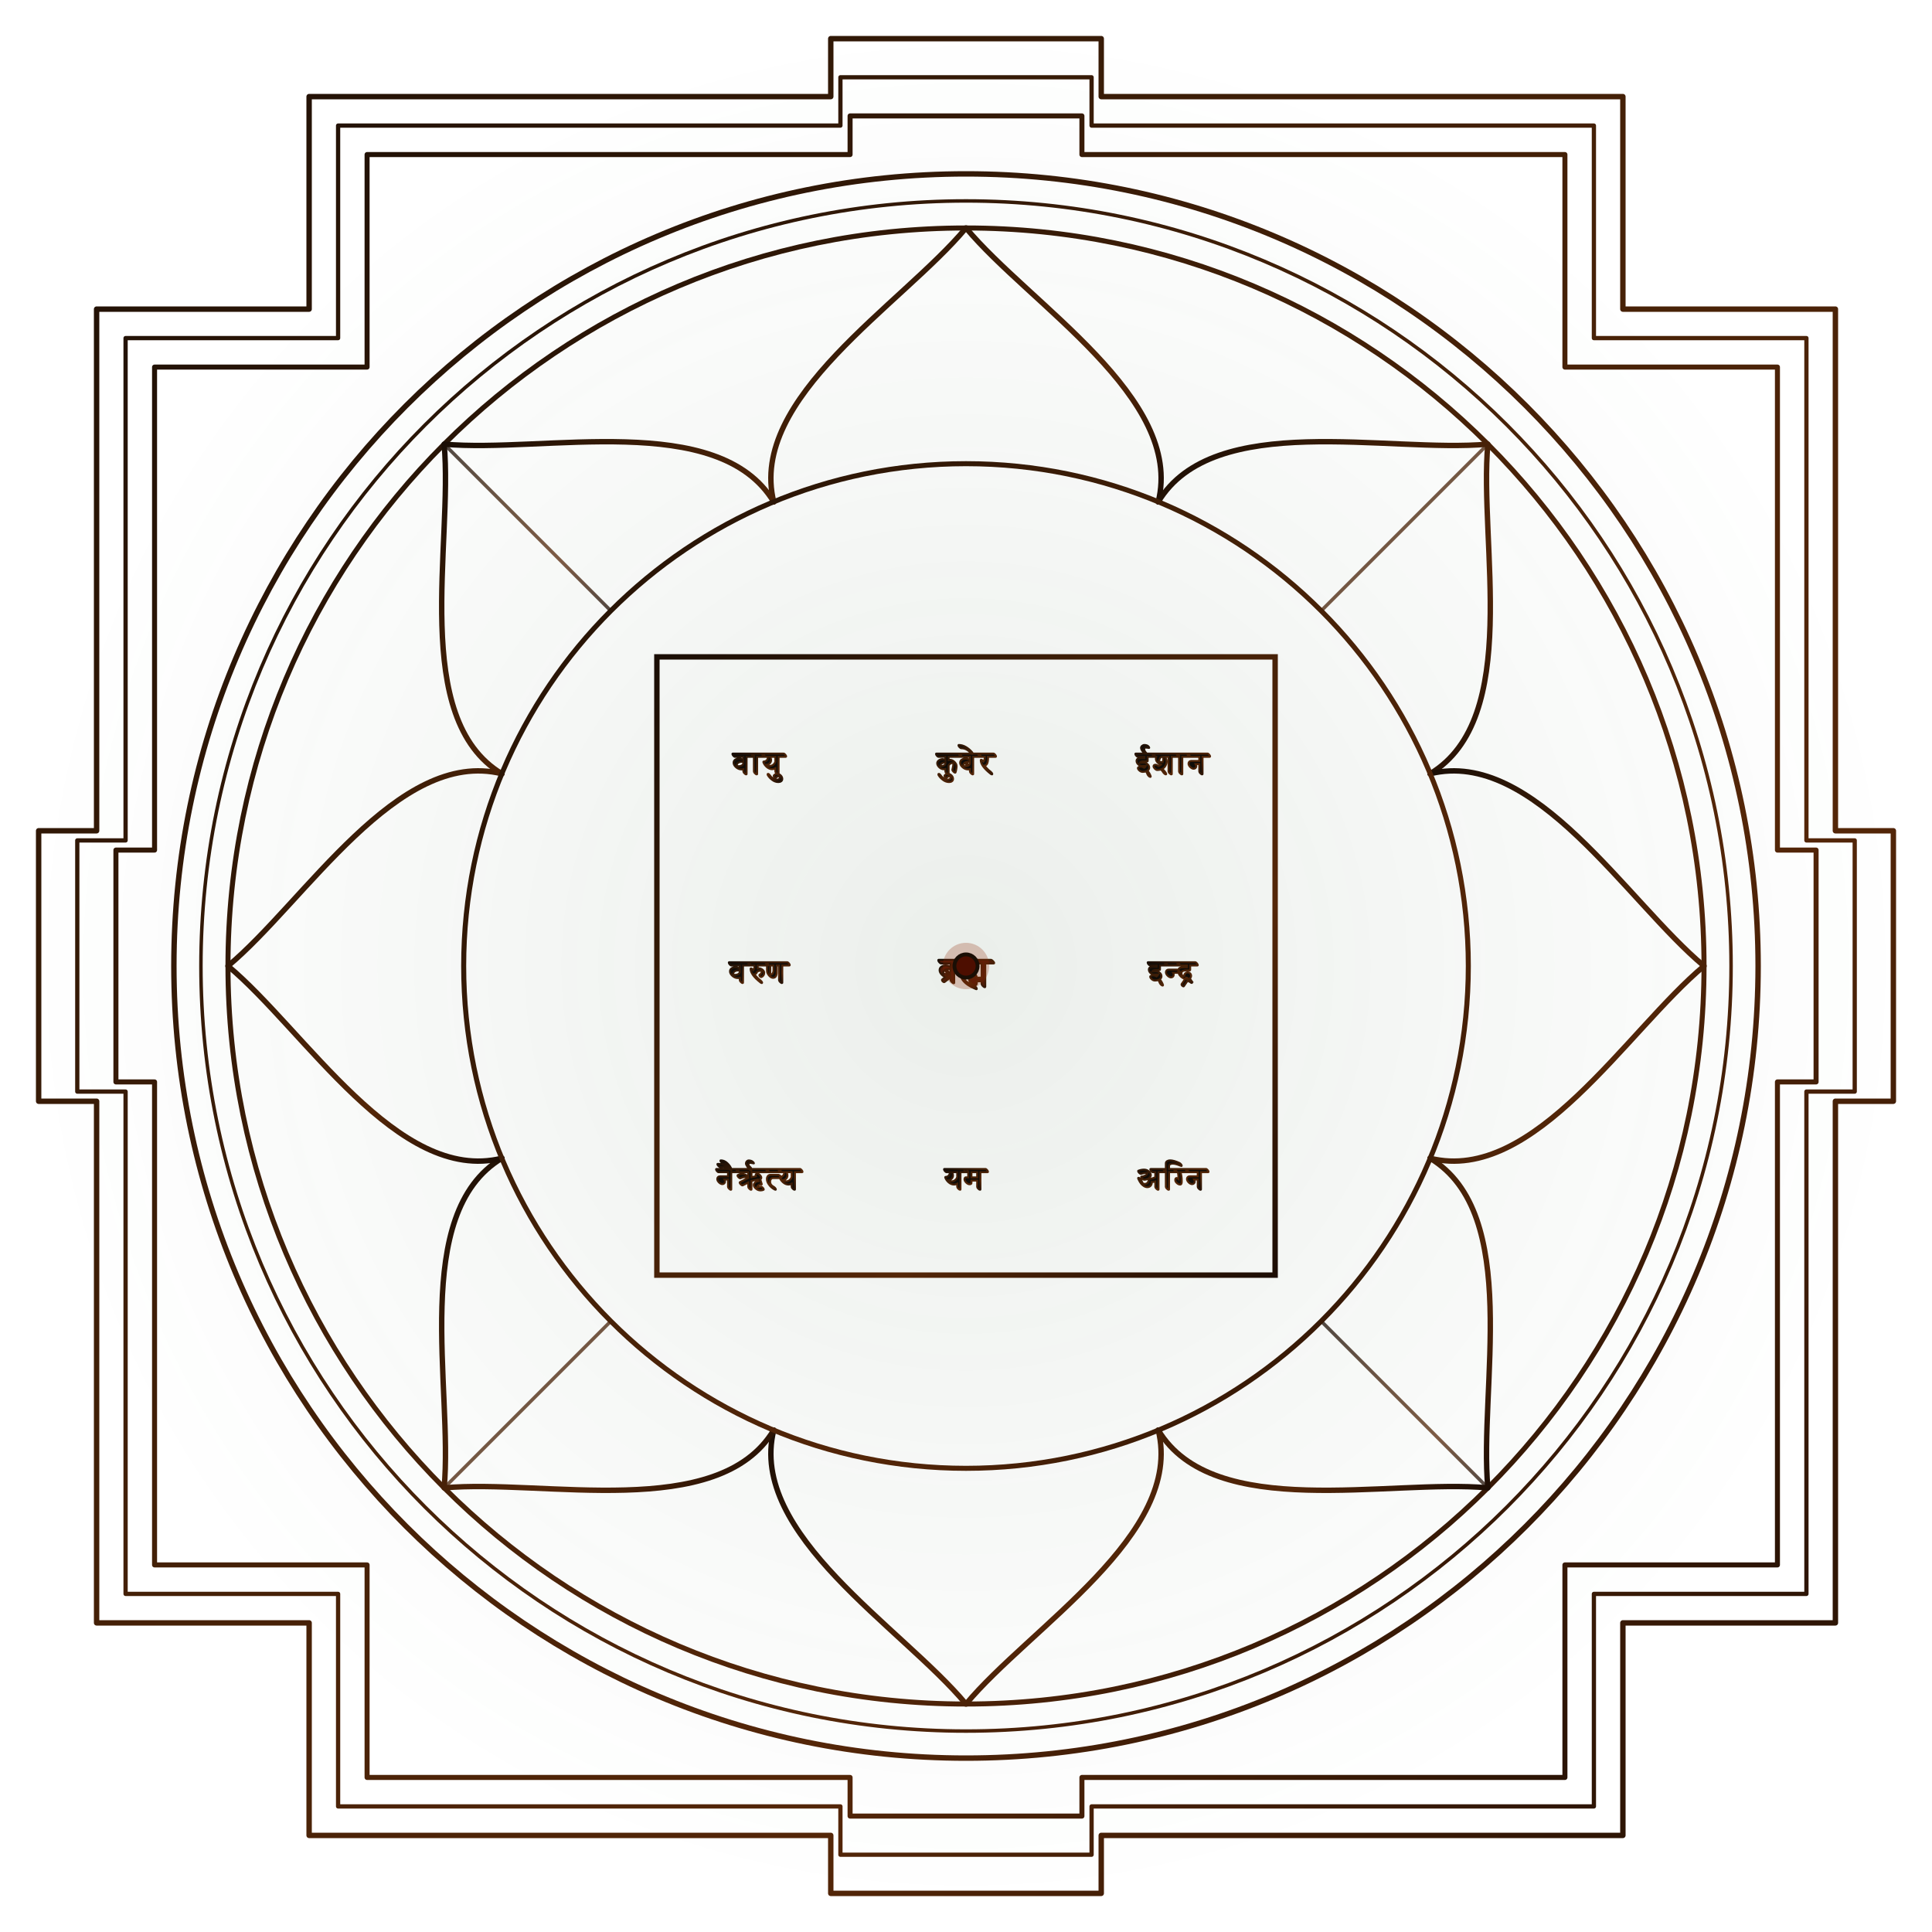
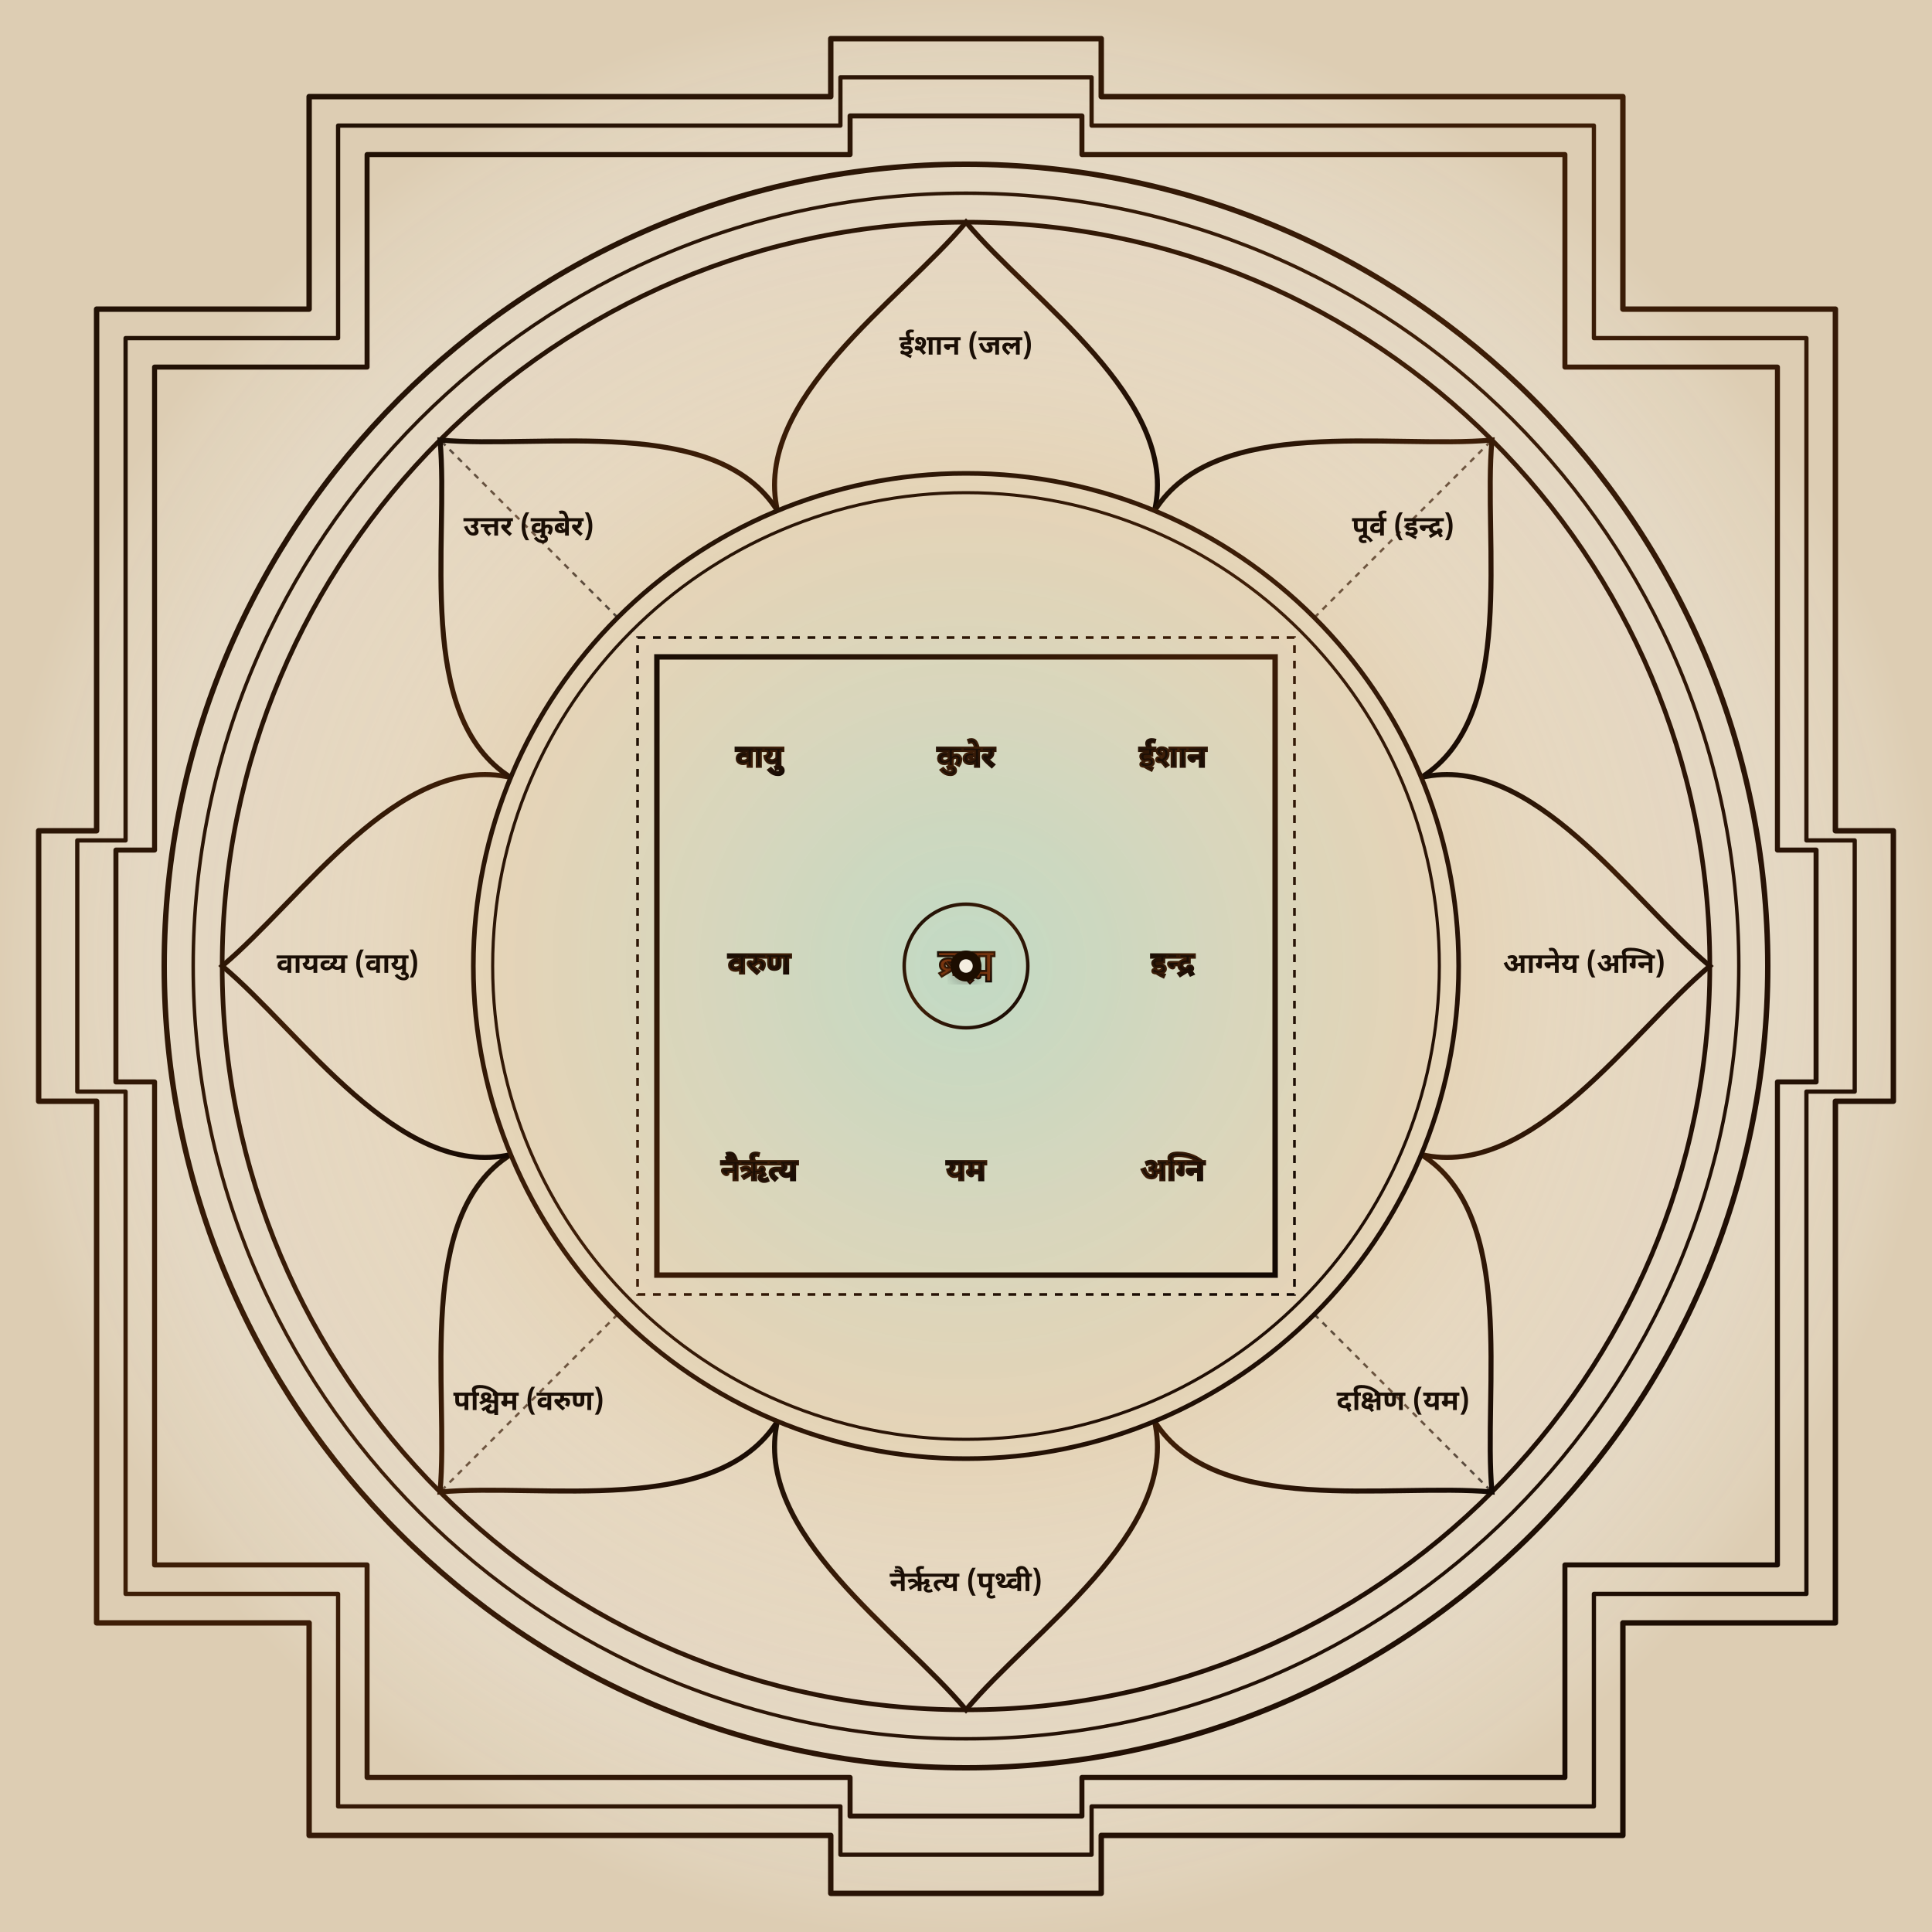
<svg xmlns="http://www.w3.org/2000/svg" viewBox="0 0 1000 1000" width="100%" height="100%">
  <defs>
-     <linearGradient id="vastuBronze" x1="0%" y1="0%" x2="100%" y2="100%">
+     <linearGradient id="bronzeMain" x1="0%" y1="0%" x2="100%" y2="100%">
      <stop offset="0%" stop-color="#1A0E05" />
-       <stop offset="35%" stop-color="#3E1E07" />
-       <stop offset="70%" stop-color="#542608" />
-       <stop offset="100%" stop-color="#1C0D04" />
+       <stop offset="45%" stop-color="#3E1E07" />
+       <stop offset="70%" stop-color="#2A1406" />
+       <stop offset="100%" stop-color="#120803" />
    </linearGradient>
-     <radialGradient id="vastuAura" cx="50%" cy="50%" r="50%">
-       <stop offset="0%" stop-color="#385E38" stop-opacity="0.10" />
-       <stop offset="100%" stop-color="#385E38" stop-opacity="0" />
+     <linearGradient id="bronzeLight" x1="0%" y1="100%" x2="100%" y2="0%">
+       <stop offset="0%" stop-color="#4A2508" />
+       <stop offset="50%" stop-color="#2D1505" />
+       <stop offset="100%" stop-color="#5B2E0B" />
+     </linearGradient>
+     <radialGradient id="sacredBg" cx="50%" cy="50%" r="50%">
+       <stop offset="0%" stop-color="#FBF8F1" />
+       <stop offset="60%" stop-color="#F4EEE0" />
+       <stop offset="85%" stop-color="#E9DFCB" />
+       <stop offset="100%" stop-color="#DDCDB3" />
    </radialGradient>
+     <radialGradient id="prithviAura" cx="50%" cy="50%" r="50%">
+       <stop offset="0%" stop-color="#15803D" stop-opacity="0.25" />
+       <stop offset="50%" stop-color="#A16207" stop-opacity="0.20" />
+       <stop offset="100%" stop-color="#78350F" stop-opacity="0" />
+     </radialGradient>
+     <radialGradient id="jalaAmritaAura" cx="50%" cy="50%" r="50%">
+       <stop offset="0%" stop-color="#0284C7" stop-opacity="0.30" />
+       <stop offset="55%" stop-color="#0369A1" stop-opacity="0.15" />
+       <stop offset="100%" stop-color="#075985" stop-opacity="0" />
+     </radialGradient>
+     <radialGradient id="digpalaAura" cx="50%" cy="50%" r="50%">
+       <stop offset="0%" stop-color="#B45309" stop-opacity="0.30" />
+       <stop offset="60%" stop-color="#78350F" stop-opacity="0.15" />
+       <stop offset="100%" stop-color="#1A0E05" stop-opacity="0" />
+     </radialGradient>
+     <filter id="sacredShadow" x="-10%" y="-10%" width="120%" height="120%">
+       <feDropShadow dx="0" dy="2" stdDeviation="3" flood-color="#1A0E05" flood-opacity="0.25" />
+     </filter>
  </defs>
-   <circle cx="500" cy="500" r="480" fill="url(#vastuAura)" />
-   <g id="vastu-bhupura" stroke="url(#vastuBronze)" stroke-width="2.8" fill="none" stroke-linejoin="round" stroke-linecap="round">
+   <rect width="1000" height="1000" fill="url(#sacredBg)" />
+   <circle cx="500" cy="500" r="480" fill="url(#prithviAura)" />
+   <g id="bhupura" stroke="url(#bronzeMain)" stroke-width="2.8" fill="none" stroke-linejoin="round" stroke-linecap="round">
    <path d="       M 160 50 L 430 50 L 430 20 L 570 20 L 570 50 L 840 50 L 840 160 L 950 160 L 950 430 L 980 430 L 980 570 L 950 570 L 950 840 L 840 840 L 840 950 L 570 950 L 570 980 L 430 980 L 430 950 L 160 950 L 160 840 L 50 840 L 50 570 L 20 570 L 20 430 L 50 430 L 50 160 L 160 160 Z     " />
    <path d="       M 175 65 L 435 65 L 435 40 L 565 40 L 565 65 L 825 65 L 825 175 L 935 175 L 935 435 L 960 435 L 960 565 L 935 565 L 935 825 L 825 825 L 825 935 L 565 935 L 565 960 L 435 960 L 435 935 L 175 935 L 175 825 L 65 825 L 65 565 L 40 565 L 40 435 L 65 435 L 65 175 L 175 175 Z     " stroke-width="2.2" />
    <path d="       M 190 80 L 440 80 L 440 60 L 560 60 L 560 80 L 810 80 L 810 190 L 920 190 L 920 440 L 940 440 L 940 560 L 920 560 L 920 810 L 810 810 L 810 920 L 560 920 L 560 940 L 440 940 L 440 920 L 190 920 L 190 810 L 80 810 L 80 560 L 60 560 L 60 440 L 80 440 L 80 190 L 190 190 Z     " stroke-width="2.6" />
  </g>
-   <g id="vastu-trivalaya" stroke="url(#vastuBronze)" fill="none">
-     <circle cx="500" cy="500" r="410" stroke-width="2.8" />
-     <circle cx="500" cy="500" r="396" stroke-width="1.8" />
-     <circle cx="500" cy="500" r="382" stroke-width="2.6" />
+   <g id="trivalaya" stroke="url(#bronzeMain)" fill="none">
+     <circle cx="500" cy="500" r="415" stroke-width="2.8" />
+     <circle cx="500" cy="500" r="400" stroke-width="1.8" />
+     <circle cx="500" cy="500" r="385" stroke-width="2.4" />
  </g>
-   <g id="vastu-ashtadala" stroke="url(#vastuBronze)" fill="none" stroke-linejoin="round" stroke-linecap="round">
-     <path d="M 400.50 259.79 C 387.11 205.92, 467.03 157.58, 500.00 118.00 C 532.97 157.58, 612.89 205.92, 599.50 259.79" stroke-width="2.8" />
-     <line x1="500.00" y1="260.00" x2="500.00" y2="118.00" stroke-width="1.8" opacity="0.75" />
-     <path d="M 599.50 259.79 C 628.12 212.23, 718.81 234.56, 770.11 229.89 C 765.44 281.19, 787.77 371.88, 740.21 400.50" stroke-width="2.8" />
-     <line x1="683.85" y1="316.15" x2="770.11" y2="229.89" stroke-width="1.8" opacity="0.75" />
-     <path d="M 740.21 400.50 C 794.08 387.11, 842.42 467.03, 882.00 500.00 C 842.42 532.97, 794.08 612.89, 740.21 599.50" stroke-width="2.8" />
-     <line x1="760.00" y1="500.00" x2="882.00" y2="500.00" stroke-width="1.8" opacity="0.75" />
-     <path d="M 740.21 599.50 C 787.77 628.12, 765.44 718.81, 770.11 770.11 C 718.81 765.44, 628.12 787.77, 599.50 740.21" stroke-width="2.8" />
-     <line x1="683.85" y1="683.85" x2="770.11" y2="770.11" stroke-width="1.8" opacity="0.75" />
-     <path d="M 599.50 740.21 C 612.89 794.08, 532.97 842.42, 500.00 882.00 C 467.03 842.42, 387.11 794.08, 400.50 740.21" stroke-width="2.8" />
-     <line x1="500.00" y1="760.00" x2="500.00" y2="882.00" stroke-width="1.8" opacity="0.75" />
-     <path d="M 400.50 740.21 C 371.88 787.77, 281.19 765.44, 229.89 770.11 C 234.56 718.81, 212.23 628.12, 259.79 599.50" stroke-width="2.8" />
-     <line x1="316.15" y1="683.85" x2="229.89" y2="770.11" stroke-width="1.8" opacity="0.75" />
-     <path d="M 259.79 599.50 C 205.92 612.89, 157.58 532.97, 118.00 500.00 C 157.58 467.03, 205.92 387.11, 259.79 400.50" stroke-width="2.8" />
-     <line x1="240.00" y1="500.00" x2="118.00" y2="500.00" stroke-width="1.8" opacity="0.75" />
-     <path d="M 259.79 400.50 C 212.23 371.88, 234.56 281.19, 229.89 229.89 C 281.19 234.56, 371.88 212.23, 400.50 259.79" stroke-width="2.8" />
-     <line x1="316.15" y1="316.15" x2="229.89" y2="229.89" stroke-width="1.8" opacity="0.75" />
+   <g id="ashta_dala" stroke="url(#bronzeMain)" stroke-width="2.6" fill="none">
+     <path d="M 402.42 264.41 C 389.19 206.74, 466.09 155.67, 500.00 115.00 C 533.91 155.67, 610.81 206.74, 597.58 264.41" />
+     <path d="M 597.58 264.41 C 629.01 214.28, 719.50 232.54, 772.24 227.76 C 767.46 280.50, 785.72 370.99, 735.59 402.42" />
+     <path d="M 735.59 402.42 C 793.26 389.19, 844.33 466.09, 885.00 500.00 C 844.33 533.91, 793.26 610.81, 735.59 597.58" />
+     <path d="M 735.59 597.58 C 785.72 629.01, 767.46 719.50, 772.24 772.24 C 719.50 767.46, 629.01 785.72, 597.58 735.59" />
+     <path d="M 597.58 735.59 C 610.81 793.26, 533.91 844.33, 500.00 885.00 C 466.09 844.33, 389.19 793.26, 402.42 735.59" />
+     <path d="M 402.42 735.59 C 370.99 785.72, 280.50 767.46, 227.76 772.24 C 232.54 719.50, 214.28 629.01, 264.41 597.58" />
+     <path d="M 264.41 597.58 C 206.74 610.81, 155.67 533.91, 115.00 500.00 C 155.67 466.09, 206.74 389.19, 264.41 402.42" />
+     <path d="M 264.41 402.42 C 214.28 370.99, 232.54 280.50, 227.76 227.76 C 280.50 232.54, 370.99 214.28, 402.42 264.41" />
+     <path d="M 500.00 245.00 L 500.00 115.00" stroke-width="1.2" stroke-dasharray="3,3" opacity="0.7" />
+     <path d="M 680.31 319.69 L 772.24 227.76" stroke-width="1.2" stroke-dasharray="3,3" opacity="0.7" />
+     <path d="M 755.00 500.00 L 885.00 500.00" stroke-width="1.2" stroke-dasharray="3,3" opacity="0.7" />
+     <path d="M 680.31 680.31 L 772.24 772.24" stroke-width="1.2" stroke-dasharray="3,3" opacity="0.7" />
+     <path d="M 500.00 755.00 L 500.00 885.00" stroke-width="1.2" stroke-dasharray="3,3" opacity="0.7" />
+     <path d="M 319.69 680.31 L 227.76 772.24" stroke-width="1.2" stroke-dasharray="3,3" opacity="0.7" />
+     <path d="M 245.00 500.00 L 115.00 500.00" stroke-width="1.2" stroke-dasharray="3,3" opacity="0.7" />
+     <path d="M 319.69 319.69 L 227.76 227.76" stroke-width="1.2" stroke-dasharray="3,3" opacity="0.7" />
  </g>
-   <circle cx="500" cy="500" r="260" stroke="url(#vastuBronze)" stroke-width="2.6" fill="none" />
-   <g id="vastu-mandala-grid" stroke="url(#vastuBronze)">
+   <g id="petal_directions" font-family="'Noto Sans Devanagari', serif" font-weight="900" font-size="14.5" fill="#1A0E05" text-anchor="middle" dominant-baseline="central">
+     <text x="500.0" y="180.0">ईशान (जल)</text>
+     <text x="726.3" y="273.7">पूर्व (इन्द्र)</text>
+     <text x="820.0" y="500.0">आग्नेय (अग्नि)</text>
+     <text x="726.3" y="726.3">दक्षिण (यम)</text>
+     <text x="500.0" y="820.0">नैर्ऋत्य (पृथ्वी)</text>
+     <text x="273.7" y="726.3">पश्चिम (वरुण)</text>
+     <text x="180.0" y="500.0">वायव्य (वायु)</text>
+     <text x="273.7" y="273.7">उत्तर (कुबेर)</text>
+   </g>
+   <circle cx="500" cy="500" r="255" stroke="url(#bronzeMain)" stroke-width="2.4" fill="none" />
+   <circle cx="500" cy="500" r="245" stroke="url(#bronzeMain)" stroke-width="1.6" fill="none" />
+   <g id="vastu_purusha_grid" stroke="url(#bronzeMain)">
    <rect x="340" y="340" width="320" height="320" fill="none" stroke-width="2.8" />
-     <line x1="340" y1="446" x2="660" y2="446" stroke-width="2" />
-     <line x1="340" y1="554" x2="660" y2="554" stroke-width="2" />
-     <line x1="446" y1="340" x2="446" y2="660" stroke-width="2" />
-     <line x1="554" y1="340" x2="554" y2="660" stroke-width="2" />
-     <text x="393" y="400" text-anchor="middle" fill="#0F0C08" font-size="16" font-family="'Cinzel', serif" font-weight="bold">वायु</text>
-     <text x="500" y="400" text-anchor="middle" fill="#0F0C08" font-size="16" font-family="'Cinzel', serif" font-weight="bold">कुबेर</text>
-     <text x="607" y="400" text-anchor="middle" fill="#0F0C08" font-size="16" font-family="'Cinzel', serif" font-weight="bold">ईशान</text>
-     <text x="393" y="508" text-anchor="middle" fill="#0F0C08" font-size="16" font-family="'Cinzel', serif" font-weight="bold">वरुण</text>
-     <text x="500" y="508" text-anchor="middle" fill="#541B08" font-size="18" font-family="'Cinzel', serif" font-weight="900">ब्रह्म</text>
-     <text x="607" y="508" text-anchor="middle" fill="#0F0C08" font-size="16" font-family="'Cinzel', serif" font-weight="bold">इन्द्र</text>
-     <text x="393" y="615" text-anchor="middle" fill="#0F0C08" font-size="16" font-family="'Cinzel', serif" font-weight="bold">नैर्ऋत्य</text>
-     <text x="500" y="615" text-anchor="middle" fill="#0F0C08" font-size="16" font-family="'Cinzel', serif" font-weight="bold">यम</text>
-     <text x="607" y="615" text-anchor="middle" fill="#0F0C08" font-size="16" font-family="'Cinzel', serif" font-weight="bold">अग्नि</text>
+     <rect x="330" y="330" width="340" height="340" fill="none" stroke-width="1.4" stroke-dasharray="4,4" />
+     <line x1="340" y1="446" x2="660" y2="446" stroke-width="2.0" />
+     <line x1="340" y1="554" x2="660" y2="554" stroke-width="2.0" />
+     <line x1="446" y1="340" x2="446" y2="660" stroke-width="2.0" />
+     <line x1="554" y1="340" x2="554" y2="660" stroke-width="2.0" />
+     <g font-family="'Noto Sans Devanagari', serif" font-weight="900" font-size="16" fill="#1A0E05" text-anchor="middle" dominant-baseline="central">
+       <text x="393" y="393">वायु</text>
+       <text x="500" y="393">कुबेर</text>
+       <text x="607" y="393">ईशान</text>
+       <text x="393" y="500">वरुण</text>
+       <text x="500" y="500" font-size="19" fill="#78350F">ब्रह्म</text>
+       <text x="607" y="500">इन्द्र</text>
+       <text x="393" y="607">नैर्ऋत्य</text>
+       <text x="500" y="607">यम</text>
+       <text x="607" y="607">अग्नि</text>
+     </g>
  </g>
-   <circle cx="500" cy="500" r="12" fill="#8C2300" opacity="0.25" className="animate-pulse" />
-   <circle cx="500" cy="500" r="6" fill="#4D0E00" stroke="#1A0E05" stroke-width="2" />
+   <circle cx="500" cy="500" r="32" stroke="url(#bronzeMain)" stroke-width="1.8" fill="none" />
+   <g id="bindu_zone" filter="url(#sacredShadow)">
+     <circle cx="500" cy="500" r="8" fill="#1A0E05" />
+     <circle cx="500" cy="500" r="3.5" fill="#F4EEE0" />
+   </g>
</svg>
